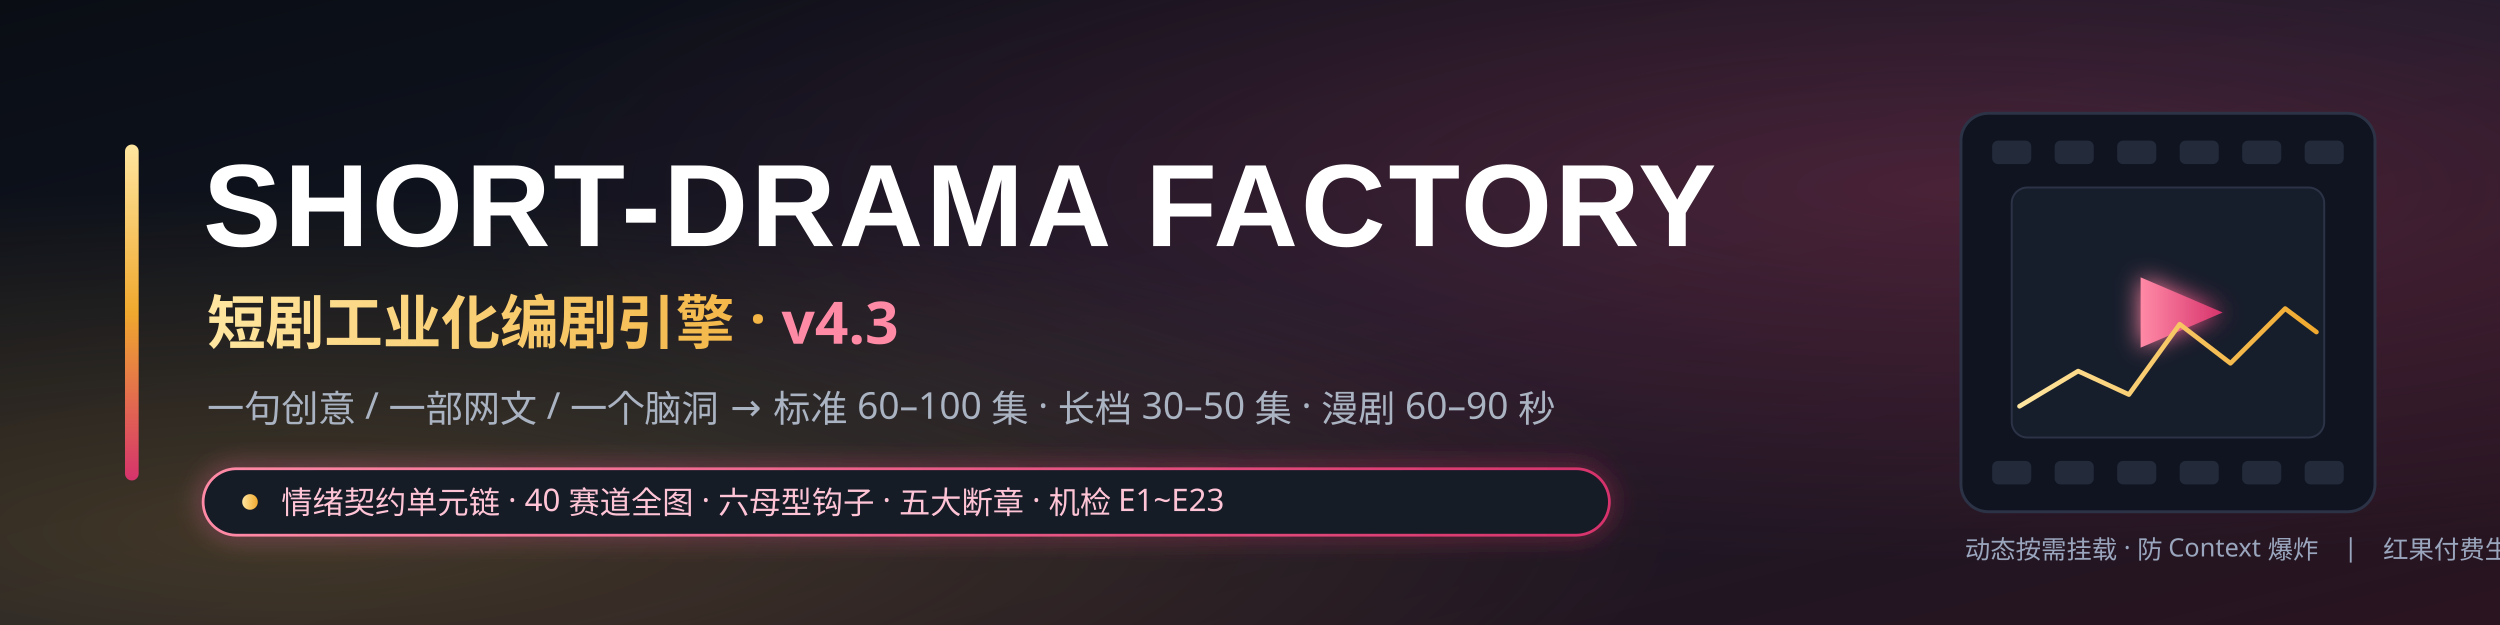
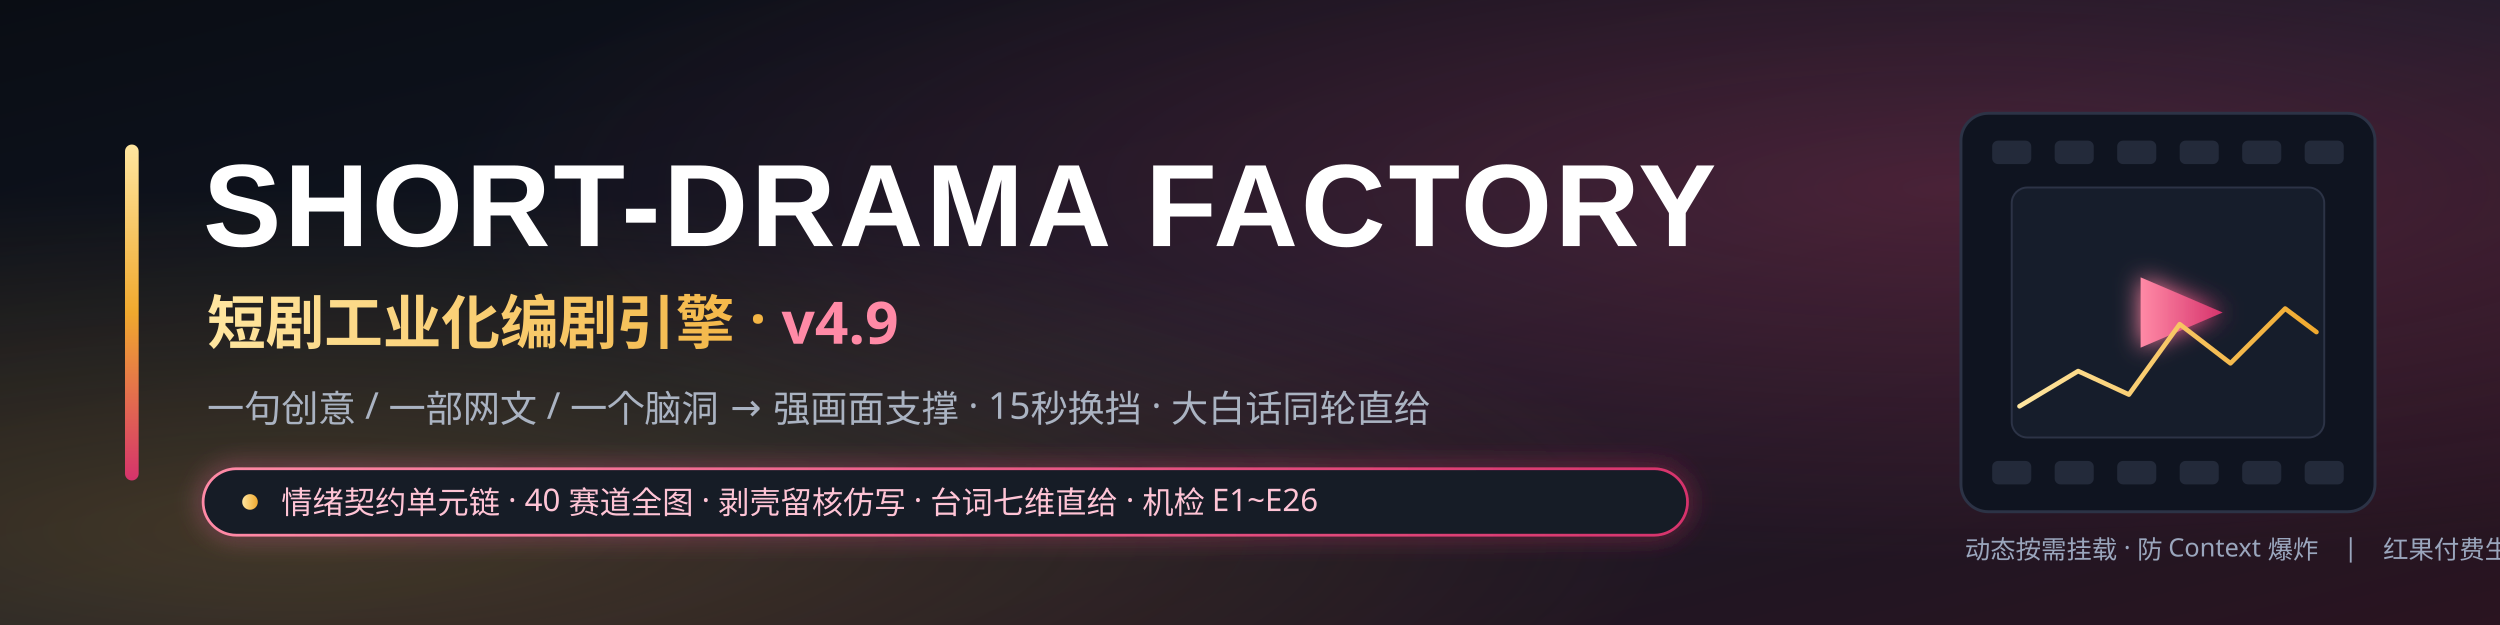
- <svg xmlns="http://www.w3.org/2000/svg" width="1280" height="320" viewBox="0 0 1280 320" role="img" aria-label="Short-Drama Factory v4.3">
+ <svg xmlns="http://www.w3.org/2000/svg" width="1280" height="320" viewBox="0 0 1280 320" role="img" aria-label="Short-Drama Factory v4.9">
  <defs>
    <linearGradient id="bg" x1="0" y1="0" x2="1" y2="1">
      <stop offset="0" stop-color="#0a0d14" />
      <stop offset="0.5" stop-color="#121826" />
      <stop offset="1" stop-color="#2a1420" />
    </linearGradient>
    <radialGradient id="glowA" cx="0.78" cy="0.3" r="0.6">
      <stop offset="0" stop-color="#c8395f" stop-opacity="0.30" />
      <stop offset="1" stop-color="#c8395f" stop-opacity="0" />
    </radialGradient>
    <radialGradient id="glowB" cx="0.12" cy="0.85" r="0.55">
      <stop offset="0" stop-color="#f0a92e" stop-opacity="0.22" />
      <stop offset="1" stop-color="#f0a92e" stop-opacity="0" />
    </radialGradient>
    <linearGradient id="gold" x1="0" y1="0" x2="1" y2="0">
      <stop offset="0" stop-color="#ffe6a0" />
      <stop offset="1" stop-color="#f0a92e" />
    </linearGradient>
    <linearGradient id="crimson" x1="0" y1="0" x2="1" y2="0">
      <stop offset="0" stop-color="#ff8aa6" />
      <stop offset="1" stop-color="#d6336c" />
    </linearGradient>
    <linearGradient id="bar" x1="0" y1="0" x2="0" y2="1">
      <stop offset="0" stop-color="#ffe6a0" />
      <stop offset="0.5" stop-color="#f0a92e" />
      <stop offset="1" stop-color="#d6336c" />
    </linearGradient>
    <filter id="soft" x="-50%" y="-50%" width="200%" height="200%">
      <feGaussianBlur stdDeviation="16" />
    </filter>
    <filter id="glow" x="-40%" y="-40%" width="180%" height="180%">
      <feGaussianBlur stdDeviation="6" result="b" />
      <feMerge>
        <feMergeNode in="b" />
        <feMergeNode in="SourceGraphic" />
      </feMerge>
    </filter>
  </defs>
  <rect width="1280" height="320" fill="url(#bg)" />
  <rect width="1280" height="320" fill="url(#glowA)" />
  <rect width="1280" height="320" fill="url(#glowB)" />
  <rect x="64" y="74" width="7" height="172" rx="3.5" fill="url(#bar)" />
  <text x="104" y="126" font-family="Segoe UI, Arial, Helvetica, sans-serif" font-size="60" font-weight="800" fill="#ffffff" letter-spacing="1.5">SHORT-DRAMA FACTORY</text>
-   <text x="106" y="176" font-family="Microsoft YaHei, PingFang SC, Heiti SC, sans-serif" font-size="30" font-weight="700" fill="url(#gold)">短剧工业化编剧引擎 · <tspan fill="#ff8aa6">v4.3</tspan>
+   <text x="106" y="176" font-family="Microsoft YaHei, PingFang SC, Heiti SC, sans-serif" font-size="30" font-weight="700" fill="url(#gold)">短剧工业化编剧引擎 · <tspan fill="#ff8aa6">v4.9</tspan>
  </text>
-   <text x="106" y="216" font-family="Microsoft YaHei, PingFang SC, Heiti SC, sans-serif" font-size="19" fill="#aab3c2">一句创意 / 一部网文 / 一个脑洞  →  标准 60–100 集 · 长档 30–50 集 · 漫剧 60–90 秒</text>
+   <text x="106" y="216" font-family="Microsoft YaHei, PingFang SC, Heiti SC, sans-serif" font-size="19" fill="#aab3c2">一句创意 / 一部网文 / 一个脑洞  →  强画面支撑 · 15秒换挡 · 大白话同轮直给</text>
  <g filter="url(#glow)">
-     <rect x="104" y="240" width="720" height="34" rx="17" fill="#141a26" stroke="url(#crimson)" stroke-width="1.4" />
+     <rect x="104" y="240" width="760" height="34" rx="17" fill="#141a26" stroke="url(#crimson)" stroke-width="1.4" />
    <circle cx="128" cy="257" r="4" fill="url(#gold)" />
-     <text x="144" y="263" font-family="Microsoft YaHei, PingFang SC, Heiti SC, sans-serif" font-size="16" fill="#ffc4d5">情绪契约单元链 · 40 赛道全图 · 六母型钩子 · 五大断章 · 机检 E1~E23</text>
+     <text x="144" y="263" font-family="Microsoft YaHei, PingFang SC, Heiti SC, sans-serif" font-size="16" fill="#ffc4d5">情绪契约单元链 · 40 赛道全图 · 剥壳留核仿写 · 台词七维直给 · 机检 E1~E26</text>
  </g>
  <g transform="translate(1004,58)">
    <rect x="0" y="0" width="212" height="204" rx="14" fill="#0f1420" stroke="#2c3346" stroke-width="1.5" />
    <g fill="#232a3a">
      <rect x="16" y="14" width="20" height="12" rx="3" />
      <rect x="48" y="14" width="20" height="12" rx="3" />
      <rect x="80" y="14" width="20" height="12" rx="3" />
      <rect x="112" y="14" width="20" height="12" rx="3" />
      <rect x="144" y="14" width="20" height="12" rx="3" />
      <rect x="176" y="14" width="20" height="12" rx="3" />
      <rect x="16" y="178" width="20" height="12" rx="3" />
      <rect x="48" y="178" width="20" height="12" rx="3" />
      <rect x="80" y="178" width="20" height="12" rx="3" />
      <rect x="112" y="178" width="20" height="12" rx="3" />
      <rect x="144" y="178" width="20" height="12" rx="3" />
      <rect x="176" y="178" width="20" height="12" rx="3" />
    </g>
    <rect x="26" y="38" width="160" height="128" rx="8" fill="#161d2b" stroke="#2c3346" stroke-width="1" />
    <g filter="url(#glow)">
      <path d="M92 84 L134 102 L92 120 Z" fill="url(#crimson)" />
    </g>
    <path d="M30 150 L60 132 L86 144 L112 108 L138 128 L166 100 L182 112" fill="none" stroke="url(#gold)" stroke-width="2.4" stroke-linejoin="round" stroke-linecap="round" />
  </g>
  <text x="1006" y="286" font-family="Microsoft YaHei, PingFang SC, Heiti SC, sans-serif" font-size="13" fill="#9aa6bd">动态按需挂载 · 防 Context 爆炸　|　红果付费生态</text>
</svg>
